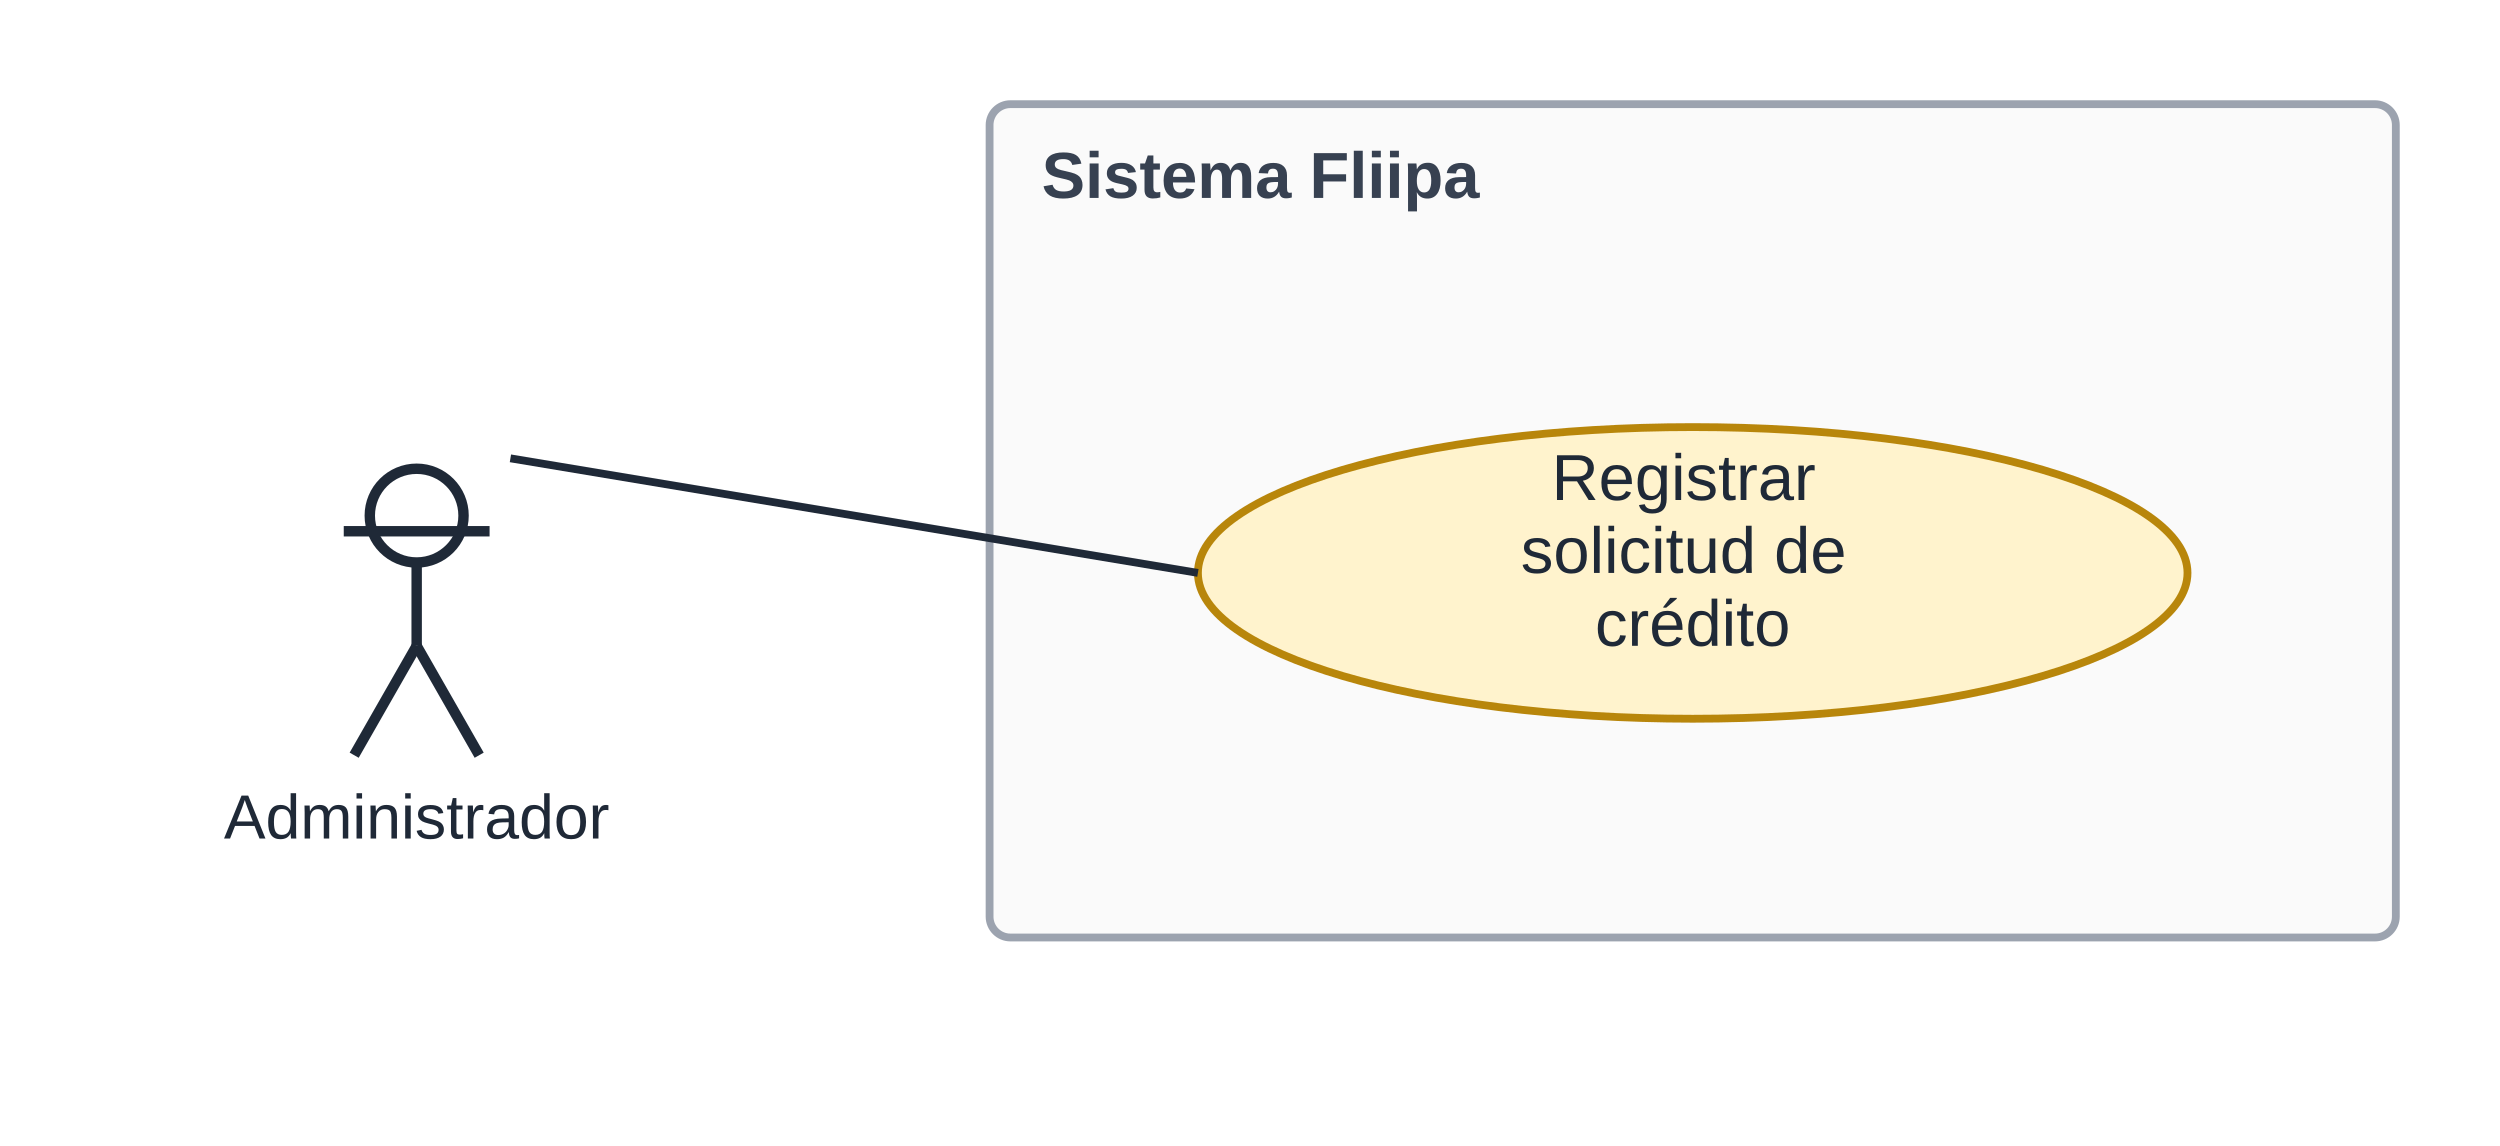
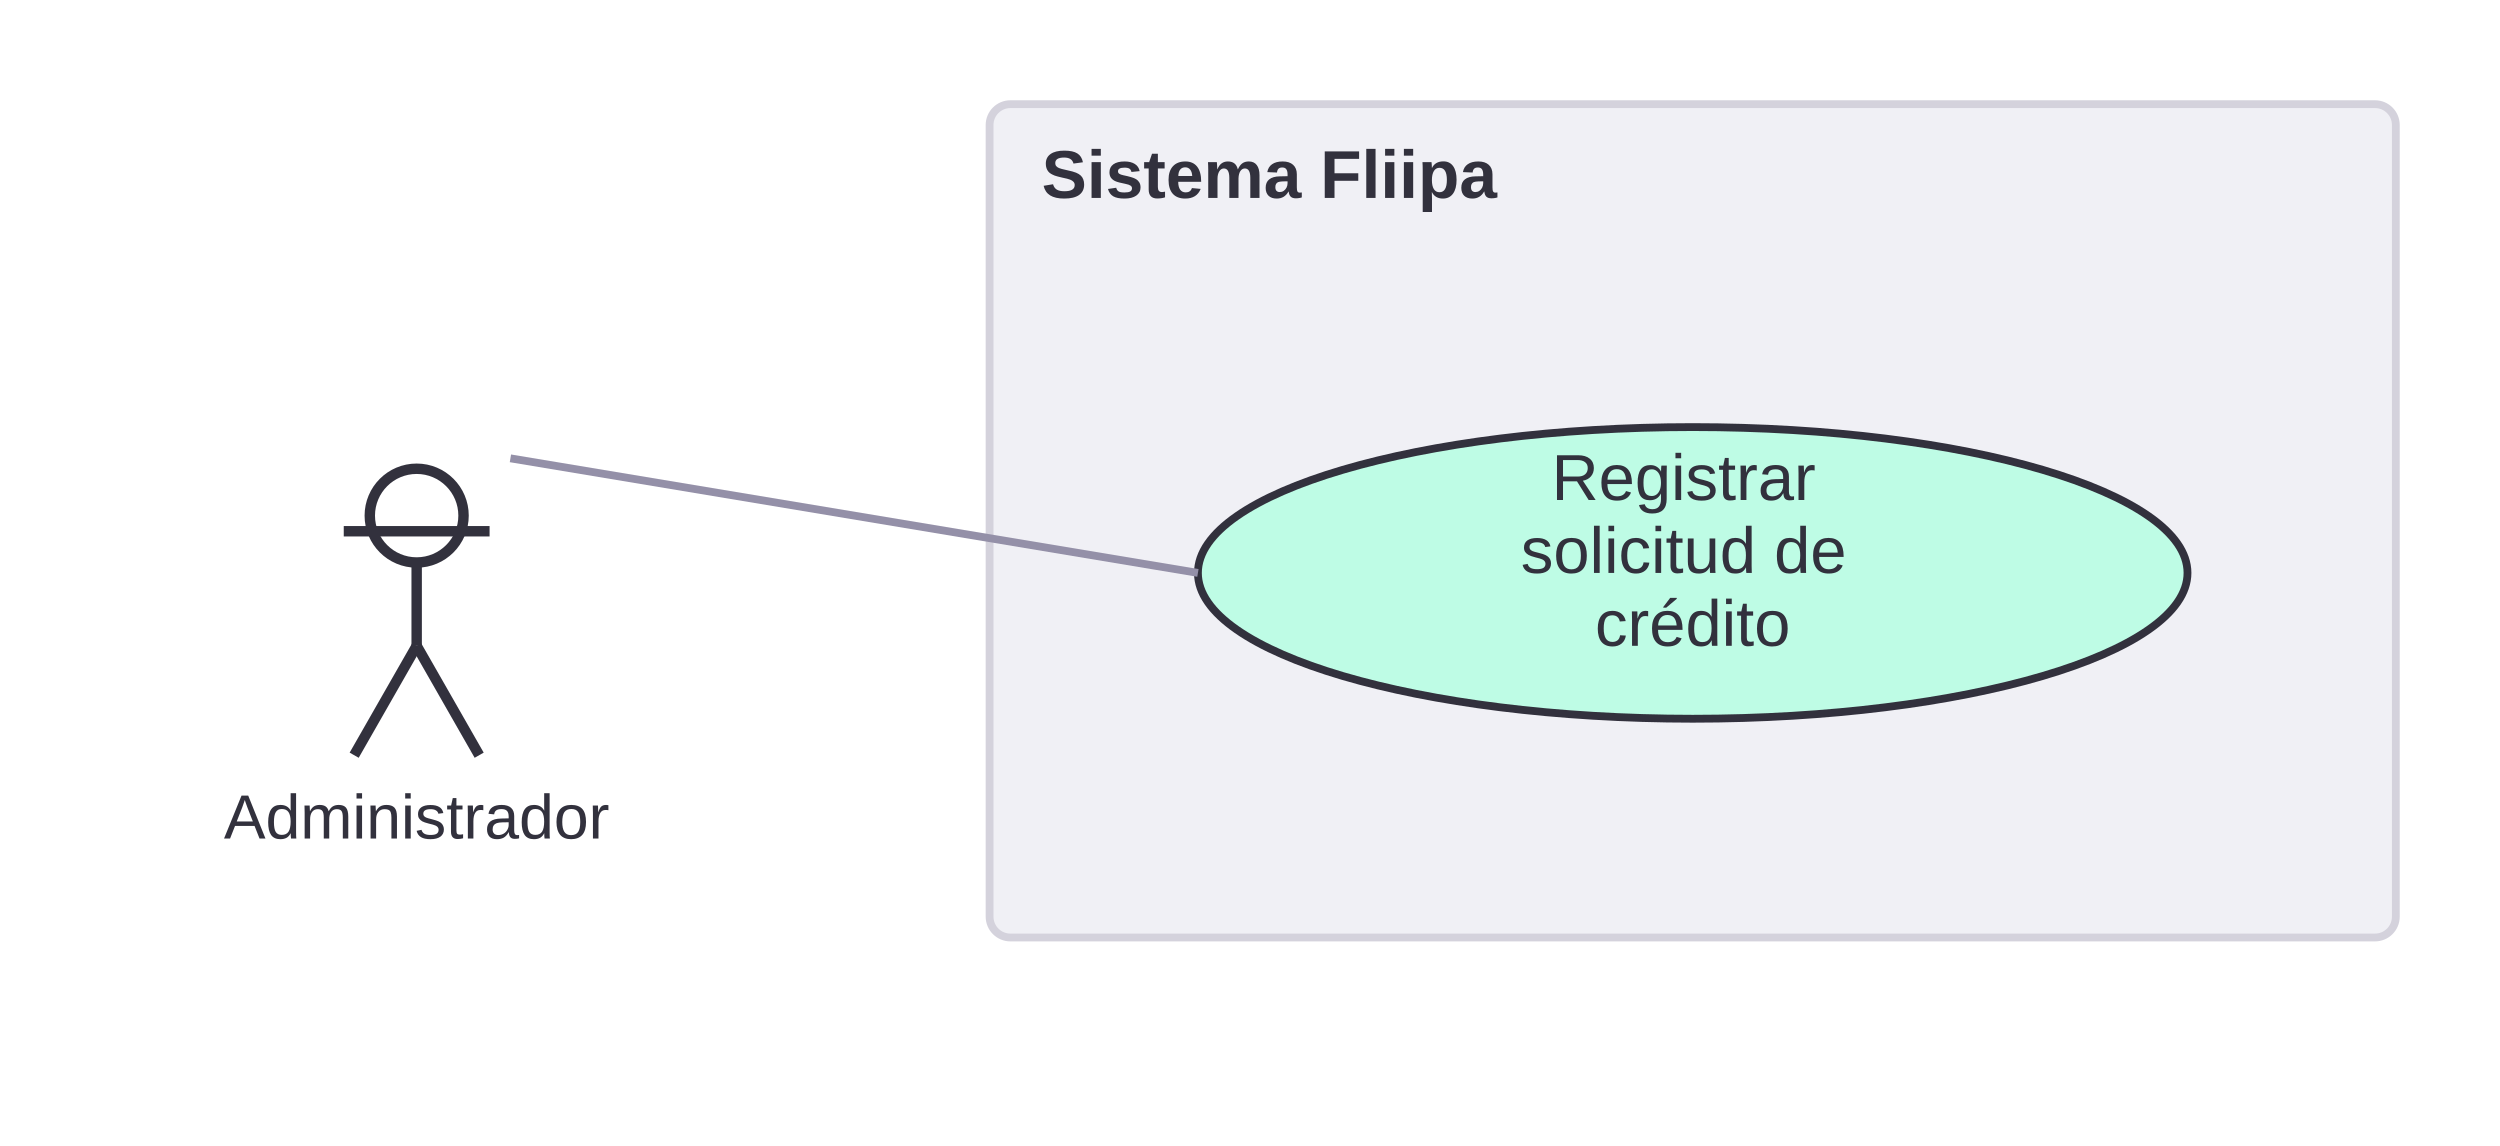
- <svg xmlns="http://www.w3.org/2000/svg" viewBox="0 0 480 220" font-family="Arial, sans-serif">
+ <svg xmlns="http://www.w3.org/2000/svg" viewBox="0 0 480 220" font-family="Karla, Arial, sans-serif">
  <defs>
    <marker id="arrow" markerWidth="10" markerHeight="10" refX="8" refY="3" orient="auto" markerUnits="strokeWidth">
-       <path d="M0,0 L0,6 L9,3 z" fill="#1F2937" />
+       <path d="M0,0 L0,6 L9,3 z" fill="#3F1FE8" />
    </marker>
  </defs>
-   <rect x="190" y="20" width="270" height="160" fill="#FAFAFA" stroke="#9CA3AF" stroke-width="1.5" rx="4" />
-   <text x="200" y="38" font-size="12.5" font-weight="bold" fill="#374151">Sistema Fliipa</text>
-   <ellipse cx="325" cy="110" rx="95" ry="28" fill="#FFF3CD" stroke="#B8860B" stroke-width="1.5" />
-   <text text-anchor="middle" font-family="Arial, sans-serif" font-size="12.5" fill="#1F2937">
+   <rect x="190" y="20" width="270" height="160" fill="#F0F0F5" stroke="#D4D2DC" stroke-width="1.5" rx="4" />
+   <text x="200" y="38" font-size="13" font-weight="bold" fill="#32313D" font-family="Karla, Arial, sans-serif">Sistema Fliipa</text>
+   <ellipse cx="325" cy="110" rx="95" ry="28" fill="#BEFCE5" stroke="#32313D" stroke-width="1.5" />
+   <text text-anchor="middle" font-family="Karla, Arial, sans-serif" font-size="12.5" fill="#32313D">
    <tspan x="325" y="96.0">Registrar</tspan>
    <tspan x="325" y="110.0">solicitud de</tspan>
    <tspan x="325" y="124.0">crédito</tspan>
  </text>
-   <circle cx="80" cy="99.0" r="9.0" fill="none" stroke="#1F2937" stroke-width="2" />
-   <line x1="80" y1="108.0" x2="80" y2="124.0" stroke="#1F2937" stroke-width="2" />
-   <line x1="66.0" y1="102.0" x2="94.0" y2="102.0" stroke="#1F2937" stroke-width="2" />
-   <line x1="80" y1="124.0" x2="68.0" y2="145.0" stroke="#1F2937" stroke-width="2" />
-   <line x1="80" y1="124.0" x2="92.0" y2="145.0" stroke="#1F2937" stroke-width="2" />
-   <text x="80" y="161.0" text-anchor="middle" font-family="Arial, sans-serif" font-size="12" fill="#1F2937">Administrador</text>
-   <line x1="98" y1="88" x2="230" y2="110" stroke="#1F2937" stroke-width="1.5" />
+   <circle cx="80" cy="99.0" r="9.0" fill="none" stroke="#32313D" stroke-width="2" />
+   <line x1="80" y1="108.0" x2="80" y2="124.0" stroke="#32313D" stroke-width="2" />
+   <line x1="66.0" y1="102.0" x2="94.0" y2="102.0" stroke="#32313D" stroke-width="2" />
+   <line x1="80" y1="124.0" x2="68.0" y2="145.0" stroke="#32313D" stroke-width="2" />
+   <line x1="80" y1="124.0" x2="92.0" y2="145.0" stroke="#32313D" stroke-width="2" />
+   <text x="80" y="161.0" text-anchor="middle" font-family="Karla, Arial, sans-serif" font-size="12" fill="#32313D">Administrador</text>
+   <line x1="98" y1="88" x2="230" y2="110" stroke="#9490A8" stroke-width="1.5" />
</svg>
